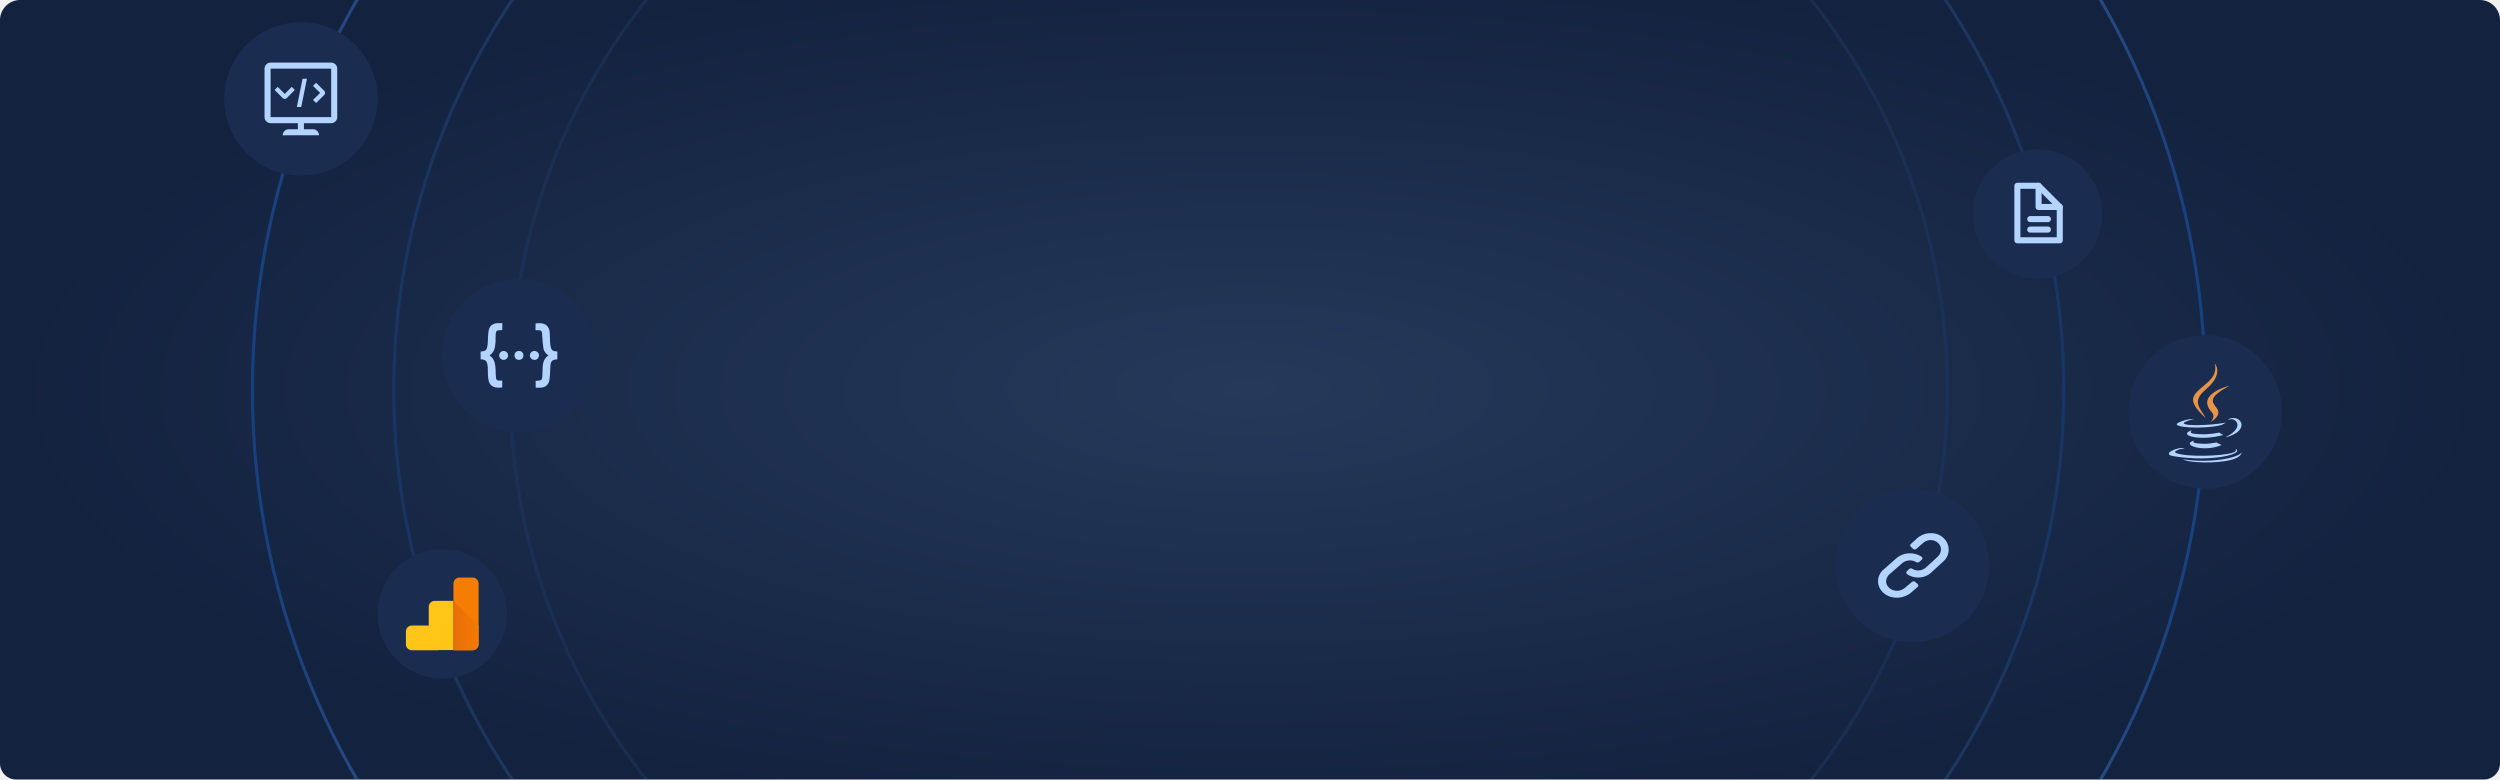
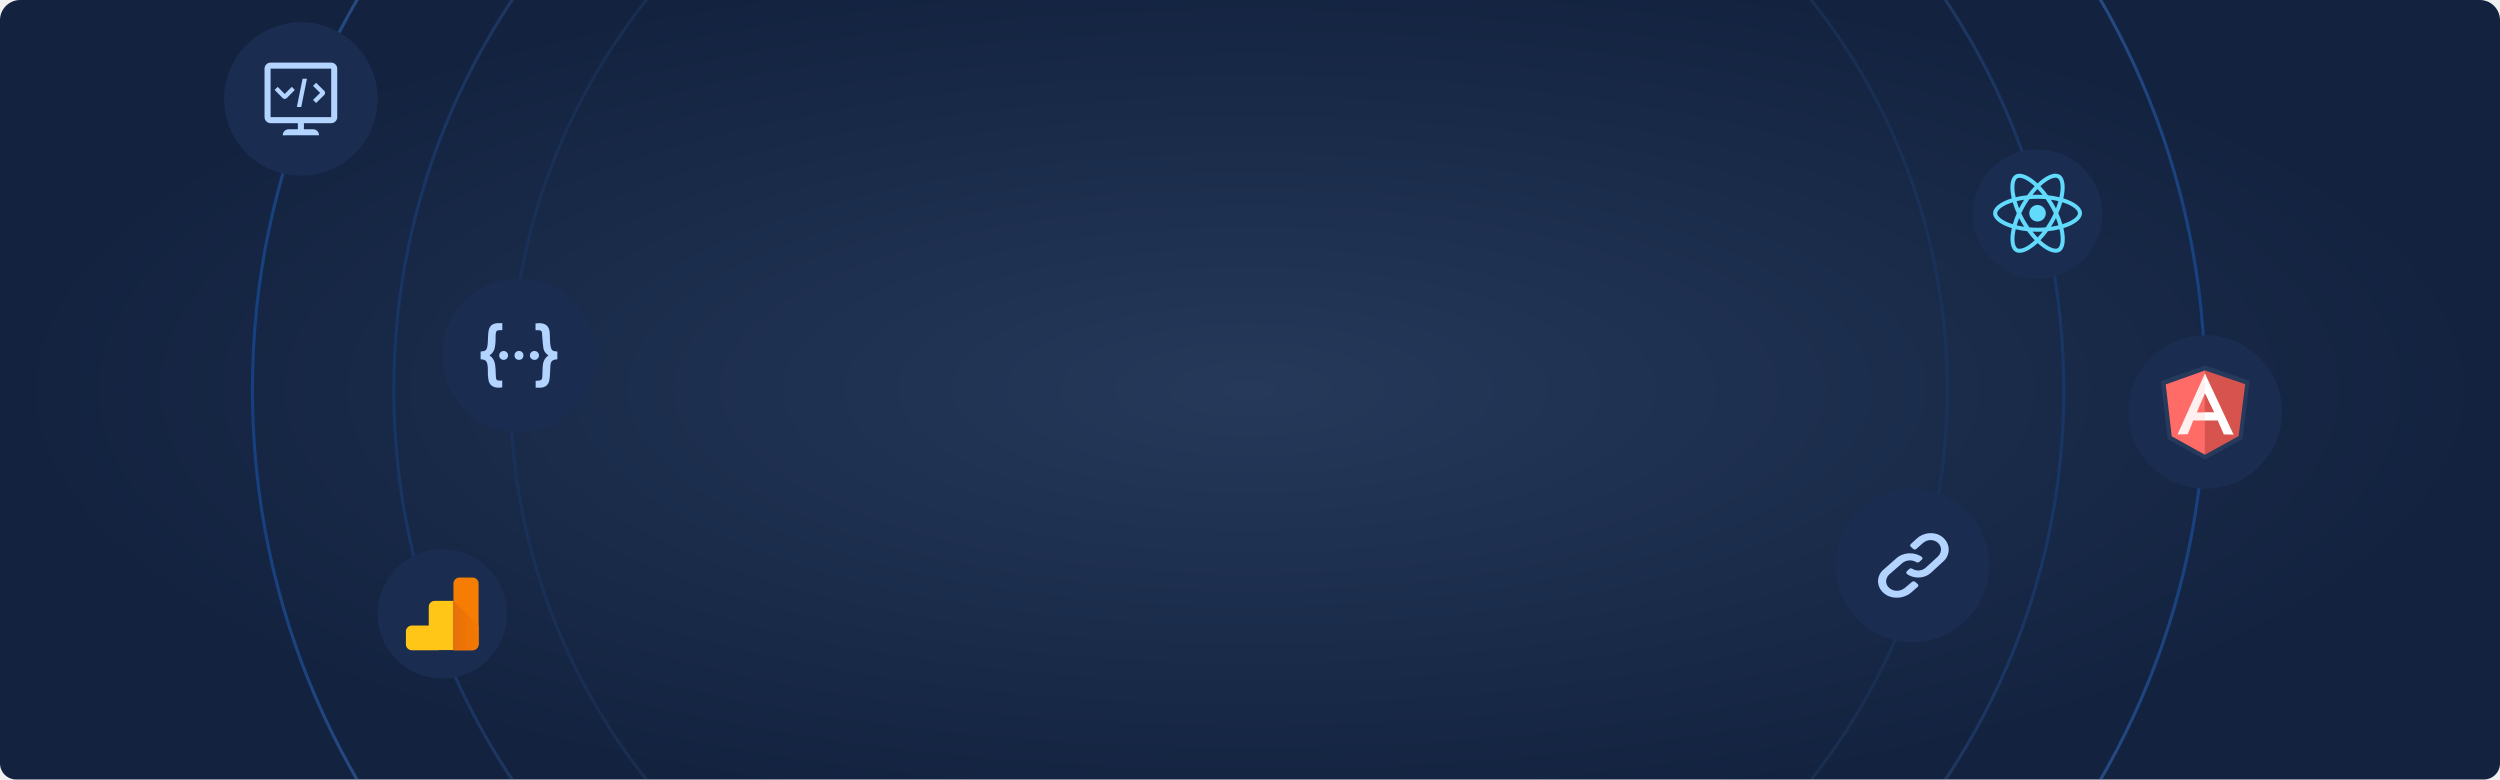
<svg xmlns="http://www.w3.org/2000/svg" xmlns:xlink="http://www.w3.org/1999/xlink" width="1238" height="386" viewBox="0 0 1238 386">
  <defs>
-     <linearGradient x1="50%" y1="0%" x2="50%" y2="100%" id="lblvpfu7pd">
+     <linearGradient x1="50%" y1="0%" x2="50%" y2="100%" id="59tb9fjurd">
      <stop stop-color="#1565D8" offset="0%" />
      <stop stop-color="#F8FBFF" offset="59.738%" />
      <stop stop-color="#FFF" offset="100%" />
    </linearGradient>
-     <linearGradient x1="50%" y1="0%" x2="50%" y2="100%" id="fvel356ere">
+     <linearGradient x1="50%" y1="0%" x2="50%" y2="100%" id="hsfk5jet1e">
      <stop stop-color="#1565D8" offset="0%" />
      <stop stop-color="#F8FBFF" offset="59.738%" />
      <stop stop-color="#FFF" offset="100%" />
    </linearGradient>
-     <linearGradient x1="50%" y1="0%" x2="50%" y2="100%" id="wsxi0e2l5f">
+     <linearGradient x1="50%" y1="0%" x2="50%" y2="100%" id="kifpcn1w3f">
      <stop stop-color="#1565D8" offset="0%" />
      <stop stop-color="#F8FBFF" offset="59.738%" />
      <stop stop-color="#FFF" offset="100%" />
    </linearGradient>
-     <linearGradient x1=".333%" y1="99.884%" x2="100.095%" y2="99.884%" id="zce2d7ephg">
+     <linearGradient x1=".333%" y1="99.884%" x2="100.095%" y2="99.884%" id="6xprsg7pfg">
      <stop stop-color="#E96F0B" offset="0%" />
      <stop stop-color="#F37901" offset="100%" />
    </linearGradient>
-     <radialGradient cx="50%" cy="50%" fx="50%" fy="50%" r="159.537%" gradientTransform="matrix(.3118 0 0 .34937 .344 .325)" id="2hivhauhcb">
+     <radialGradient cx="50%" cy="50%" fx="50%" fy="50%" r="159.537%" gradientTransform="matrix(.3118 0 0 .34937 .344 .325)" id="f89g5ztz0b">
      <stop stop-color="#26395A" offset="0%" />
      <stop stop-color="#12223F" offset="100%" />
    </radialGradient>
-     <path d="M10 0h1218c5.523 0 10 4.477 10 10v368a8 8 0 0 1-8 8H8a8 8 0 0 1-8-8V10C0 4.477 4.477 0 10 0z" id="il6iql7i9a" />
+     <path d="M10 0h1218c5.523 0 10 4.477 10 10v368a8 8 0 0 1-8 8H8a8 8 0 0 1-8-8V10C0 4.477 4.477 0 10 0z" id="127au7sz9a" />
  </defs>
  <g fill="none" fill-rule="evenodd">
-     <mask id="ursir4cllc" fill="#fff">
-       <use xlink:href="#il6iql7i9a" />
+     <mask id="b75nc19qdc" fill="#fff">
+       <use xlink:href="#127au7sz9a" />
    </mask>
-     <use fill="url(#2hivhauhcb)" xlink:href="#il6iql7i9a" />
-     <g mask="url(#ursir4cllc)">
+     <use fill="url(#f89g5ztz0b)" xlink:href="#127au7sz9a" />
+     <g mask="url(#b75nc19qdc)">
      <g stroke-width="1.538">
-         <path d="M993.646 552.77c0-177.582-141.078-321.54-315.108-321.54-174.029 0-315.107 143.958-315.107 321.54" stroke="url(#lblvpfu7pd)" opacity=".1" transform="matrix(0 -1 -1 0 1195.538 871.538)" />
-         <path d="M1069.8 572c0-198.823-157.954-360-352.8-360S364.2 373.177 364.2 572" stroke="url(#fvel356ere)" opacity=".2" transform="matrix(0 -1 -1 0 1234 910)" />
-         <path d="M1159 592c0-220.914-175.504-400-392-400S375 371.086 375 592" stroke="url(#wsxi0e2l5f)" opacity=".4" transform="matrix(0 -1 -1 0 1284 960)" />
-         <path d="M603.57 552.77c0-177.582-141.08-321.54-315.108-321.54-174.03 0-315.108 143.958-315.108 321.54" stroke="url(#lblvpfu7pd)" opacity=".1" transform="rotate(-90 251.462 230)" />
-         <path d="M602.8 572c0-198.823-157.954-360-352.8-360s-352.8 161.177-352.8 360" stroke="url(#fvel356ere)" opacity=".2" transform="rotate(-90 213 230)" />
-         <path d="M592 592c0-220.914-175.504-400-392-400s-392 179.086-392 400" stroke="url(#wsxi0e2l5f)" opacity=".4" transform="rotate(-90 163 230)" />
+         <path d="M993.646 552.77c0-177.582-141.078-321.54-315.108-321.54-174.029 0-315.107 143.958-315.107 321.54" stroke="url(#59tb9fjurd)" opacity=".1" transform="matrix(0 -1 -1 0 1195.538 871.538)" />
+         <path d="M1069.8 572c0-198.823-157.954-360-352.8-360S364.2 373.177 364.2 572" stroke="url(#hsfk5jet1e)" opacity=".2" transform="matrix(0 -1 -1 0 1234 910)" />
+         <path d="M1159 592c0-220.914-175.504-400-392-400S375 371.086 375 592" stroke="url(#kifpcn1w3f)" opacity=".4" transform="matrix(0 -1 -1 0 1284 960)" />
+         <path d="M603.57 552.77c0-177.582-141.08-321.54-315.108-321.54-174.03 0-315.108 143.958-315.108 321.54" stroke="url(#59tb9fjurd)" opacity=".1" transform="rotate(-90 251.462 230)" />
+         <path d="M602.8 572c0-198.823-157.954-360-352.8-360s-352.8 161.177-352.8 360" stroke="url(#hsfk5jet1e)" opacity=".2" transform="rotate(-90 213 230)" />
+         <path d="M592 592c0-220.914-175.504-400-392-400s-392 179.086-392 400" stroke="url(#kifpcn1w3f)" opacity=".4" transform="rotate(-90 163 230)" />
      </g>
      <g transform="translate(1054 166)">
        <circle fill="#1A2D51" cx="38" cy="38" r="38" />
        <g fill-rule="nonzero">
-           <path d="M32.637 52.13s-1.788 1.04 1.272 1.393c3.708.423 5.602.363 9.688-.412 0 0 1.074.675 2.574 1.259-9.159 3.93-20.727-.228-13.534-2.24M31.517 47s-2.004 1.486 1.058 1.804c3.96.409 7.088.442 12.5-.601 0 0 .748.76 1.925 1.175-11.073 3.243-23.406.256-15.482-2.378" fill="#B3D4FF" />
-           <path d="M41.182 37.994C43.56 40.63 40.557 43 40.557 43s6.04-3 3.266-6.756C41.232 32.741 39.245 31.001 50 25c0 0-16.881 4.056-8.818 12.994" fill="#E79447" />
-           <path d="M52.927 56.242s1.381 1.133-1.52 2.009c-5.52 1.663-22.97 2.166-27.818.066-1.743-.755 1.525-1.802 2.553-2.021 1.072-.232 1.685-.189 1.685-.189-1.938-1.358-12.527 2.668-5.379 3.821 19.494 3.147 35.536-1.416 30.48-3.686M32.497 41.47s-8.876 2.098-3.143 2.86c2.42.322 7.247.25 11.741-.125 3.674-.309 7.363-.964 7.363-.964s-1.295.552-2.233 1.188c-9.014 2.36-26.427 1.262-21.414-1.151 4.24-2.04 7.687-1.808 7.687-1.808m15.923 8.858c9.164-4.739 4.927-9.293 1.97-8.68-.725.15-1.048.28-1.048.28s.269-.419.783-.6c5.85-2.047 10.349 6.037-1.889 9.239 0 0 .142-.126.184-.239" fill="#B3D4FF" />
-           <path d="M42.76 14s4.835 5.115-4.588 12.982c-7.556 6.31-1.723 9.907-.003 14.018-4.41-4.208-7.648-7.912-5.476-11.36C35.88 24.58 44.71 22.126 42.759 14" fill="#E79447" />
-           <path d="M33.782 62.834C42.42 63.442 55.686 62.497 56 58c0 0-.604 1.705-7.14 3.058-7.372 1.527-16.466 1.349-21.86.37 0 0 1.104 1.006 6.782 1.406" fill="#B3D4FF" />
+           <path fill="#9EA9B8" opacity=".1" d="M37.93 15 16 22.718l3.465 28.731L37.953 61.61l18.583-10.299L60 22.581z" />
+           <path fill="#D7534E" d="m57.813 24.241-19.934-6.797v41.739l16.705-9.246 3.229-25.696z" />
+           <path fill="#FF6B67" d="m18.46 24.364 2.97 25.696 16.448 9.123v-41.74l-19.417 6.92z" />
+           <path d="m43.366 39.663-5.487 2.566h-5.784l-2.718 6.8-5.057.094 13.559-30.164 5.487 20.704zm-.53-1.292-4.92-9.74-4.037 9.573h4l4.956.168z" fill="#FFF" opacity=".902" />
+           <path fill="#FFF" d="m37.878 18.96.037 9.67 4.58 9.581h-4.606l-.01 4.012 6.368.006 2.976 6.895 4.839.09-14.184-30.255z" />
        </g>
      </g>
      <g transform="translate(219 138)">
        <circle fill="#1A2D51" cx="38" cy="38" r="38" />
        <path d="M28.561 22.003a17.392 17.392 0 0 0-1.1.013c-2.557.147-4.091 1.35-4.513 3.84-.299 1.736-.25 3.518-.372 5.263-.033.913-.13 1.818-.299 2.708-.348 1.589-1.032 2.082-2.642 2.165a6.873 6.873 0 0 0-.635.11v3.817c2.929.143 3.324 1.179 3.563 4.25.086 1.119-.033 2.238.04 3.357.046 1.06.19 2.108.405 3.13.674 2.805 3.4 3.745 6.698 3.178v-3.347c-.528 0-.997.013-1.452 0-1.118-.034-1.537-.313-1.644-1.395-.145-1.396-.109-2.818-.195-4.227-.166-2.611-.455-5.186-2.999-6.848 1.309-.966 2.258-2.119 2.557-3.647.216-1.07.349-2.142.432-3.228.073-1.082-.06-2.191.036-3.26.156-1.736.266-2.445 2.341-2.375.312 0 .611-.044.96-.07v-3.418c-.416 0-.806-.01-1.18-.016zm19.75.024a11.013 11.013 0 0 0-2.115.156v3.324c.637 0 1.128 0 1.62.013.853.01 1.5.34 1.587 1.289.083.866.08 1.745.166 2.625.17 1.745.263 3.514.564 5.236.266 1.419 1.236 2.478 2.448 3.347-2.125 1.432-2.75 3.477-2.856 5.778-.06 1.576-.096 3.165-.18 4.754-.072 1.445-.577 1.915-2.028 1.951-.408.01-.806.047-1.259.073v3.405c.85 0 1.63.05 2.411 0 2.424-.144 3.889-1.323 4.37-3.684.203-1.299.322-2.609.359-3.924.083-1.202.072-2.418.192-3.61.18-1.866 1.033-2.635 2.892-2.758.177-.022.35-.062.518-.12v-3.817c-.312-.036-.53-.07-.757-.083-1.394-.06-2.091-.53-2.437-1.852a13.463 13.463 0 0 1-.395-2.591c-.097-1.612-.086-3.238-.193-4.853-.208-3.11-2.065-4.573-4.908-4.66zM30.39 35.802a2.198 2.198 0 0 0-2.195 2.093 2.2 2.2 0 0 0 1.979 2.3h.143a2.161 2.161 0 0 0 2.28-2.035v-.12a2.201 2.201 0 0 0-2.158-2.238h-.05zm7.571 0a2.104 2.104 0 0 0-2.17 2.035c0 .07 0 .13.011.203 0 1.313.89 2.155 2.234 2.155 1.32 0 2.149-.866 2.149-2.225-.013-1.312-.89-2.181-2.224-2.168zm7.707 0a2.242 2.242 0 0 0-2.279 2.178c0 1.226.983 2.215 2.208 2.215h.024c1.105.193 2.218-.879 2.291-2.165.06-1.192-1.02-2.228-2.244-2.228z" fill="#B3D4FF" fill-rule="nonzero" />
      </g>
      <g transform="translate(909 242)">
        <circle fill="#1A2D51" cx="38" cy="38" r="38" />
        <g fill="#B3D4FF" fill-rule="nonzero">
          <path d="M40.9 44c-1.967.004-3.883-.579-5.456-1.659a.993.993 0 0 1-.432-.656.939.939 0 0 1 .2-.743c.028-.036 1.275-1.184 1.275-1.184.173-.17.406-.277.657-.305.251-.027.505.027.717.154 1.01.659 2.242.97 3.478.877 1.236-.092 2.397-.581 3.276-1.38l5.905-5.398c1.787-1.634 2.227-4.235.814-6.15-1.605-2.208-5.117-3.036-7.9-.802-.298.242-3.498 3.095-3.498 3.095-.2.183-.471.286-.754.286-.283 0-.555-.103-.754-.286l-1.18-1.08a.938.938 0 0 1-.313-.69c0-.26.112-.508.312-.691l3.047-2.782c3.33-3.05 8.77-3.555 12.402-.81 1.854 1.394 3.027 3.403 3.26 5.586.235 2.184-.489 4.363-2.012 6.058-.189.209-6.66 6.142-6.66 6.142-1.692 1.549-3.99 2.419-6.384 2.418z" />
          <path d="M36.813 32c2.065-.007 4.075.578 5.722 1.666a.987.987 0 0 1 .452.653.904.904 0 0 1-.209.742 100.98 100.98 0 0 1-1.335 1.187c-.18.167-.422.273-.683.3a1.26 1.26 0 0 1-.746-.149c-1.056-.66-2.347-.97-3.64-.878-1.295.092-2.51.582-3.43 1.382l-6.18 5.395c-1.89 1.63-2.356 4.23-.873 6.147 1.677 2.205 5.356 3.036 8.268.802.314-.24 3.663-3.097 3.663-3.097.209-.183.493-.286.789-.286.296 0 .58.103.79.286l1.235 1.08a.928.928 0 0 1 .324.692.928.928 0 0 1-.324.692l-3.189 2.78c-3.485 3.05-9.18 3.554-12.982.81-1.942-1.391-3.172-3.399-3.419-5.581-.247-2.183.508-4.362 2.1-6.059.199-.212 6.972-6.14 6.972-6.14C31.89 32.872 34.3 32 36.812 32z" />
        </g>
      </g>
      <g transform="translate(111 11)">
        <circle fill="#1A2D51" cx="38" cy="38" r="38" />
        <g fill="#B3D4FF" fill-rule="nonzero">
          <path d="M49.576 33.99 45.534 30 44 31.515 47.53 35 44 38.485 45.535 40l4.041-3.99a1.415 1.415 0 0 0 0-2.02zM26.515 32 25 33.535l3.99 4.041a1.415 1.415 0 0 0 2.02 0L35 33.534 33.485 32 30 35.53 26.515 32zM36 42h2.173L41 28h-2.173z" />
          <path d="M53 20H23c-1.65 0-3 1.35-3 3v24c0 1.65 1.35 3 3 3h13.5v3H32c-1.657 0-3 1.342-3 3l18-.003a3 3 0 0 0-3-3h-4.5V50H53c1.65 0 3-1.35 3-3V23c0-1.65-1.35-3-3-3zm0 27H23V23h30v24z" />
        </g>
      </g>
      <g transform="translate(977 74)">
        <circle fill="#1A2D51" cx="32" cy="32" r="32" />
-         <g stroke="#B3D4FF" stroke-linecap="round" stroke-linejoin="round" stroke-width="3">
-           <path d="M43 45H22V18h10.5L43 28.5zM28.377 39.69h8.748M28.377 34.489h8.748" />
-           <path d="M32.5 18v10.5H43" />
+         <g transform="translate(10 12)" fill="#61DAFB" fill-rule="nonzero">
+           <path d="M44 19.596c0-2.914-3.65-5.677-9.247-7.39 1.292-5.704.718-10.242-1.811-11.695-.583-.34-1.265-.502-2.01-.502v2c.413 0 .745.08 1.023.233 1.22.7 1.749 3.363 1.336 6.79a27.61 27.61 0 0 1-.457 2.636 43.464 43.464 0 0 0-5.695-.977 43.75 43.75 0 0 0-3.73-4.485C26.331 3.49 29.075 2 30.941 2V0c-2.467 0-5.695 1.758-8.96 4.807C18.717 1.776 15.49.036 13.022.036v2c1.857 0 4.61 1.48 7.534 4.18a42.36 42.36 0 0 0-3.704 4.475 41.881 41.881 0 0 0-5.704.986 27.057 27.057 0 0 1-.466-2.6c-.422-3.427.098-6.09 1.309-6.799.27-.161.619-.233 1.031-.233v-2c-.753 0-1.435.161-2.026.502C8.476 2 7.91 6.53 9.21 12.215 3.632 13.937 0 16.691 0 19.596c0 2.915 3.65 5.678 9.247 7.39-1.292 5.705-.718 10.243 1.811 11.696.583.34 1.265.502 2.018.502 2.467 0 5.695-1.758 8.96-4.807 3.264 3.031 6.493 4.771 8.96 4.771.753 0 1.434-.161 2.026-.502 2.52-1.453 3.086-5.982 1.785-11.668C40.367 25.265 44 22.502 44 19.596zm-11.677-5.982a40.393 40.393 0 0 1-1.21 3.543 42.444 42.444 0 0 0-1.176-2.153 48.527 48.527 0 0 0-1.291-2.098 40.47 40.47 0 0 1 3.677.708zm-4.108 9.552a47.78 47.78 0 0 1-2.161 3.426 46.666 46.666 0 0 1-8.09.009 49.439 49.439 0 0 1-2.17-3.408 46.716 46.716 0 0 1-1.866-3.57 46.769 46.769 0 0 1 1.857-3.578 47.78 47.78 0 0 1 2.161-3.426 46.666 46.666 0 0 1 8.09-.01 49.439 49.439 0 0 1 2.17 3.409 46.716 46.716 0 0 1 1.866 3.57 50.216 50.216 0 0 1-1.857 3.578zM31.112 22a38.436 38.436 0 0 1 1.238 3.57c-1.175.287-2.413.529-3.695.717.44-.69.879-1.4 1.291-2.126.413-.717.798-1.444 1.166-2.161zm-9.094 9.57a36.974 36.974 0 0 1-2.493-2.87 55.52 55.52 0 0 0 2.466.062c.843 0 1.677-.018 2.493-.062a35.007 35.007 0 0 1-2.466 2.87zm-6.673-5.283a40.47 40.47 0 0 1-3.677-.709c.332-1.156.745-2.35 1.21-3.542.369.717.754 1.435 1.176 2.152a59.4 59.4 0 0 0 1.291 2.099zm6.628-18.664c.834.861 1.668 1.82 2.493 2.87A55.52 55.52 0 0 0 22 10.43c-.843 0-1.677.018-2.493.063a35.007 35.007 0 0 1 2.466-2.87zm-6.637 5.283a49.547 49.547 0 0 0-2.457 4.278 38.436 38.436 0 0 1-1.238-3.57 43.556 43.556 0 0 1 3.695-.708zM7.22 24.135c-3.175-1.355-5.229-3.13-5.229-4.539 0-1.408 2.054-3.192 5.229-4.538a27.635 27.635 0 0 1 2.484-.906 43.075 43.075 0 0 0 2.018 5.462 42.468 42.468 0 0 0-1.991 5.435 27.245 27.245 0 0 1-2.511-.914zm4.825 12.816c-1.22-.7-1.749-3.364-1.336-6.79.098-.843.26-1.73.457-2.636 1.758.43 3.677.762 5.695.977a43.75 43.75 0 0 0 3.73 4.485c-2.923 2.717-5.667 4.206-7.533 4.206-.403-.01-.744-.09-1.013-.242zm21.273-6.834c.422 3.426-.098 6.09-1.309 6.798-.27.161-.619.233-1.031.233-1.857 0-4.61-1.48-7.534-4.18a42.36 42.36 0 0 0 3.704-4.475 41.881 41.881 0 0 0 5.704-.986c.206.906.368 1.776.466 2.61zm3.453-5.982c-.771.331-1.614.627-2.484.905a43.075 43.075 0 0 0-2.018-5.462 42.468 42.468 0 0 0 1.991-5.435c.888.279 1.731.583 2.52.915 3.175 1.355 5.229 3.13 5.229 4.538-.009 1.408-2.063 3.193-5.238 4.539z" />
+           <circle cx="21.991" cy="19.596" r="4.099" />
        </g>
      </g>
      <g transform="translate(187 272)">
        <circle fill="#1A2D51" cx="32" cy="32" r="32" />
        <path d="M30.194 50h-13.25A2.94 2.94 0 0 1 14 47.06v-6.343a2.94 2.94 0 0 1 2.944-2.94h8.369v-9.282a2.94 2.94 0 0 1 2.944-2.94h9.299v24.368h-7.362V50z" fill="#FFC517" />
        <path d="M47.007 50h-9.451V16.961c0-1.636 1.339-2.961 2.993-2.961h6.458C48.661 14 50 15.325 50 16.961v30.078C49.921 48.675 48.583 50 47.007 50z" fill="#F57E02" />
-         <path d="M36 23.778v9.283C36 34.685 34.661 36 33.007 36h-9.451V11.556L36 23.778z" fill="url(#zce2d7ephg)" transform="translate(14 14)" />
+         <path d="M36 23.778v9.283C36 34.685 34.661 36 33.007 36h-9.451V11.556L36 23.778z" fill="url(#6xprsg7pfg)" transform="translate(14 14)" />
      </g>
    </g>
  </g>
</svg>
